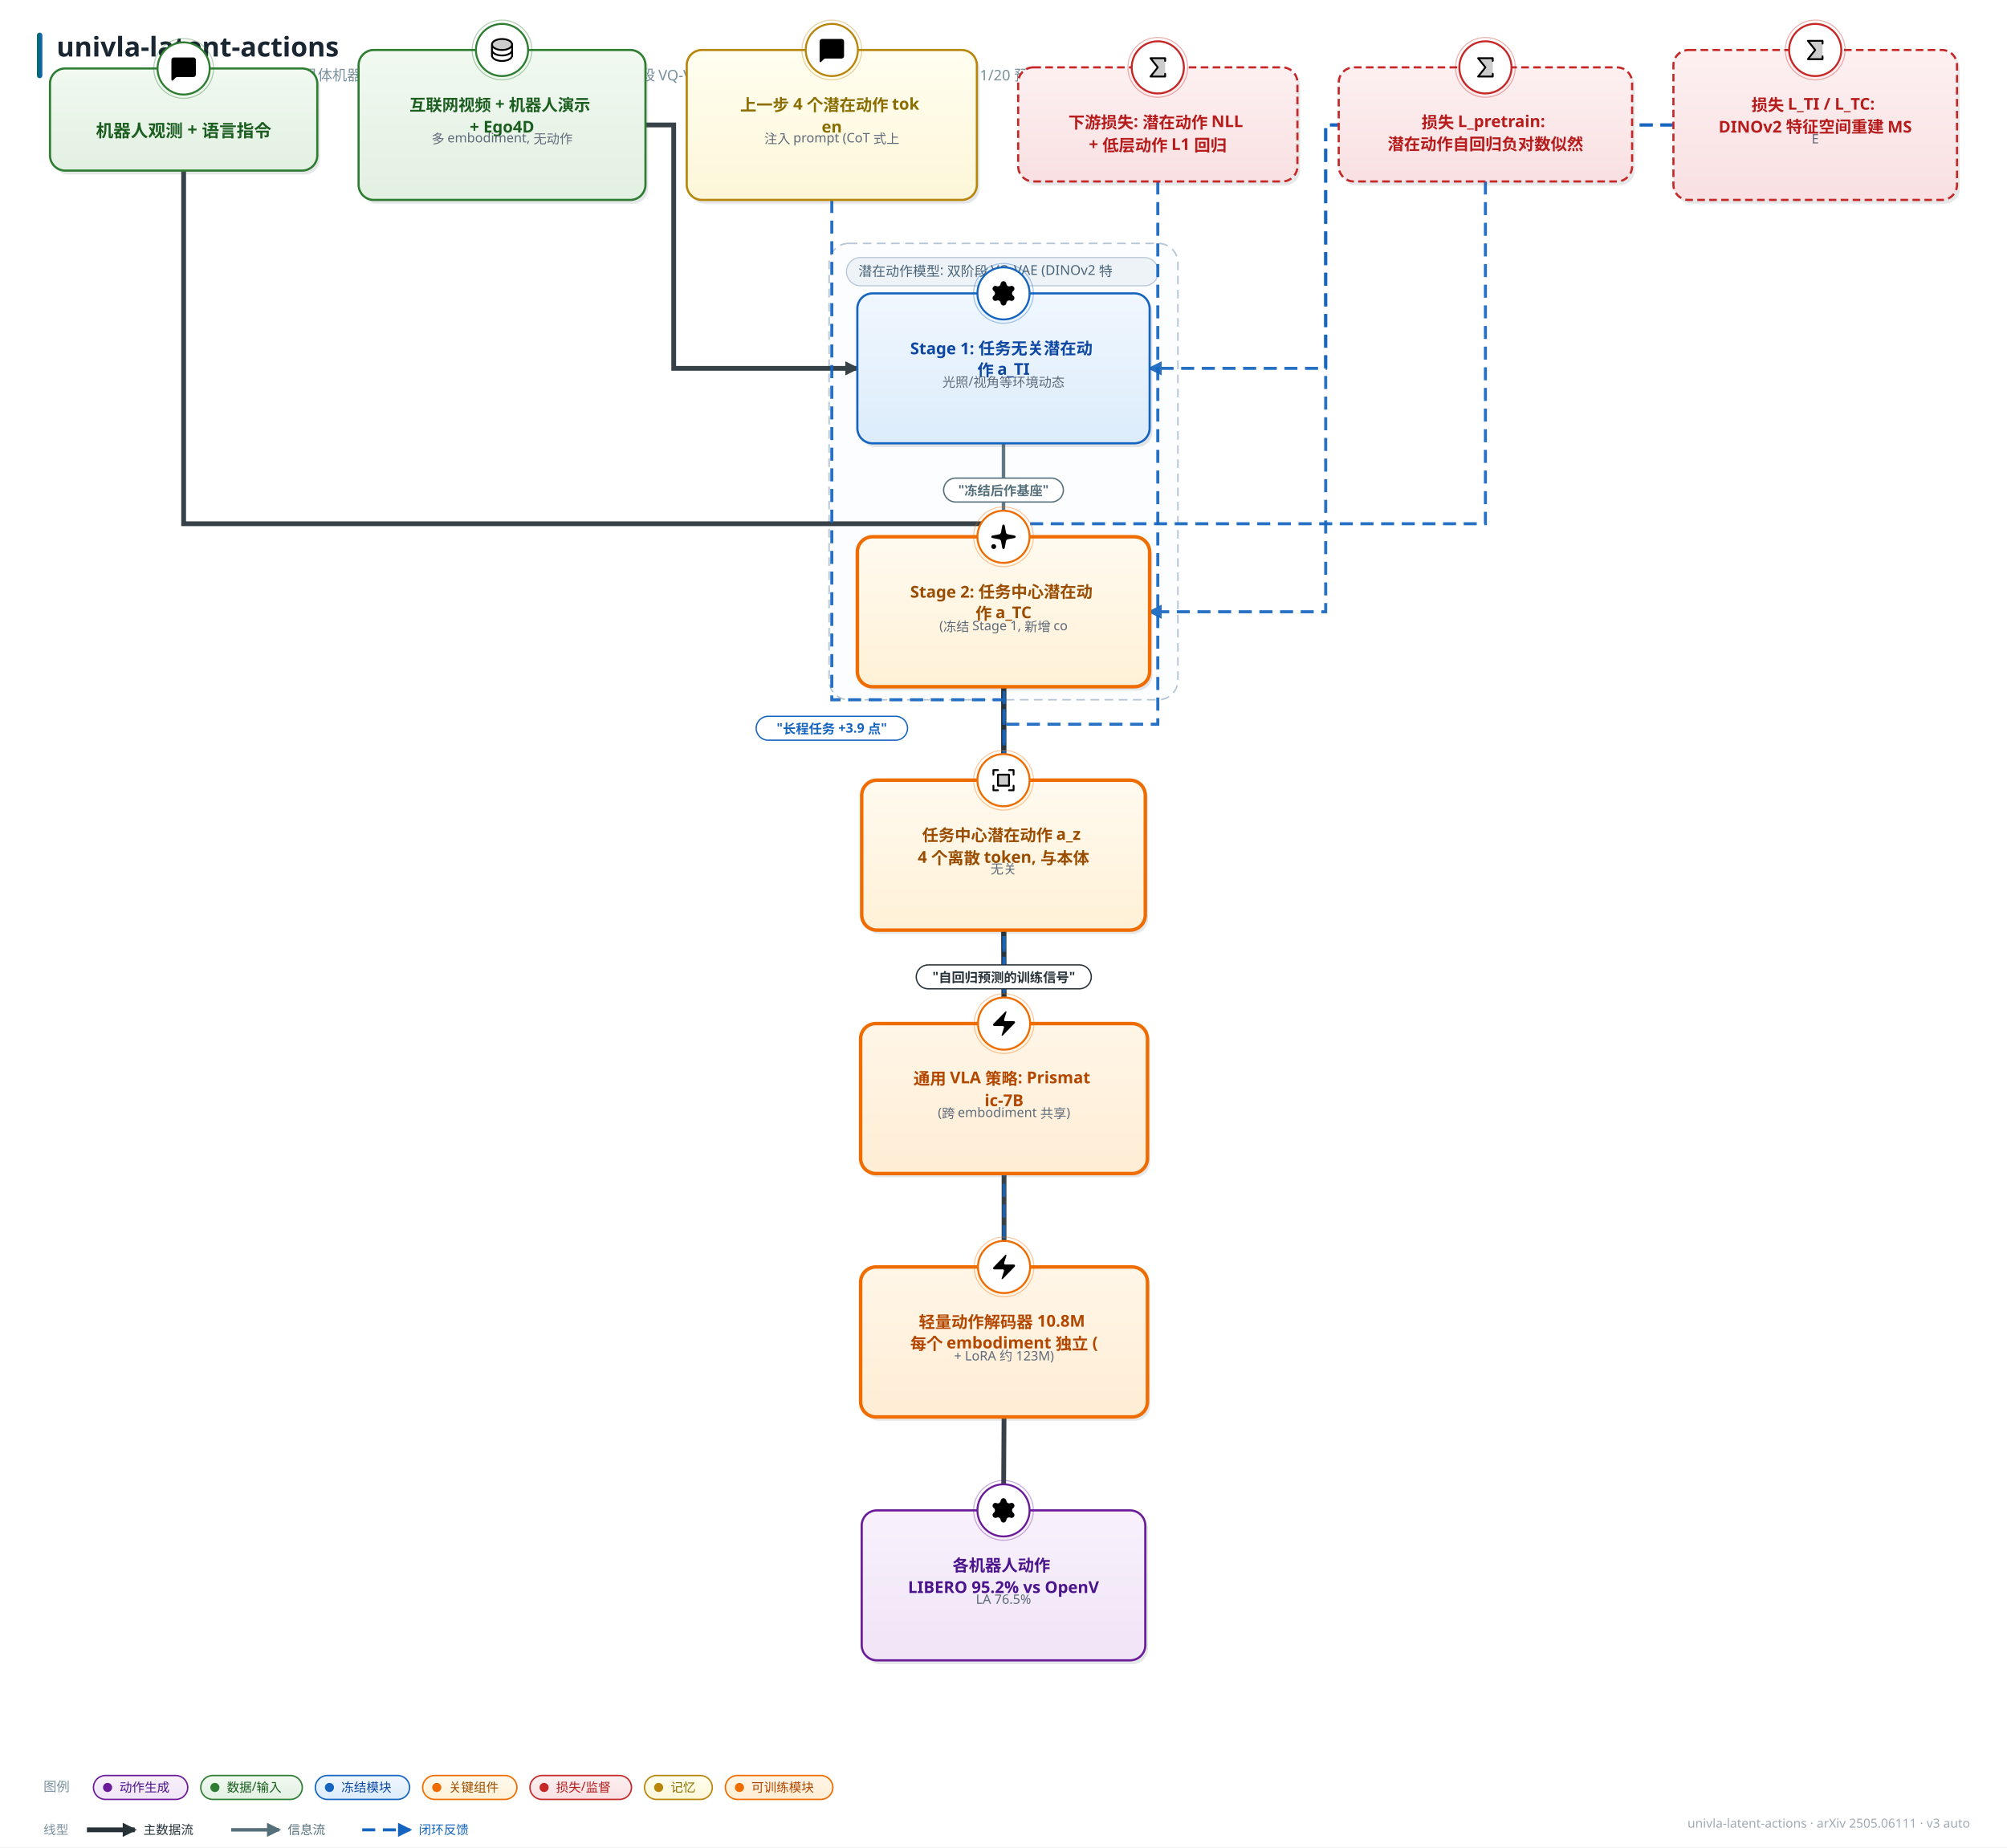
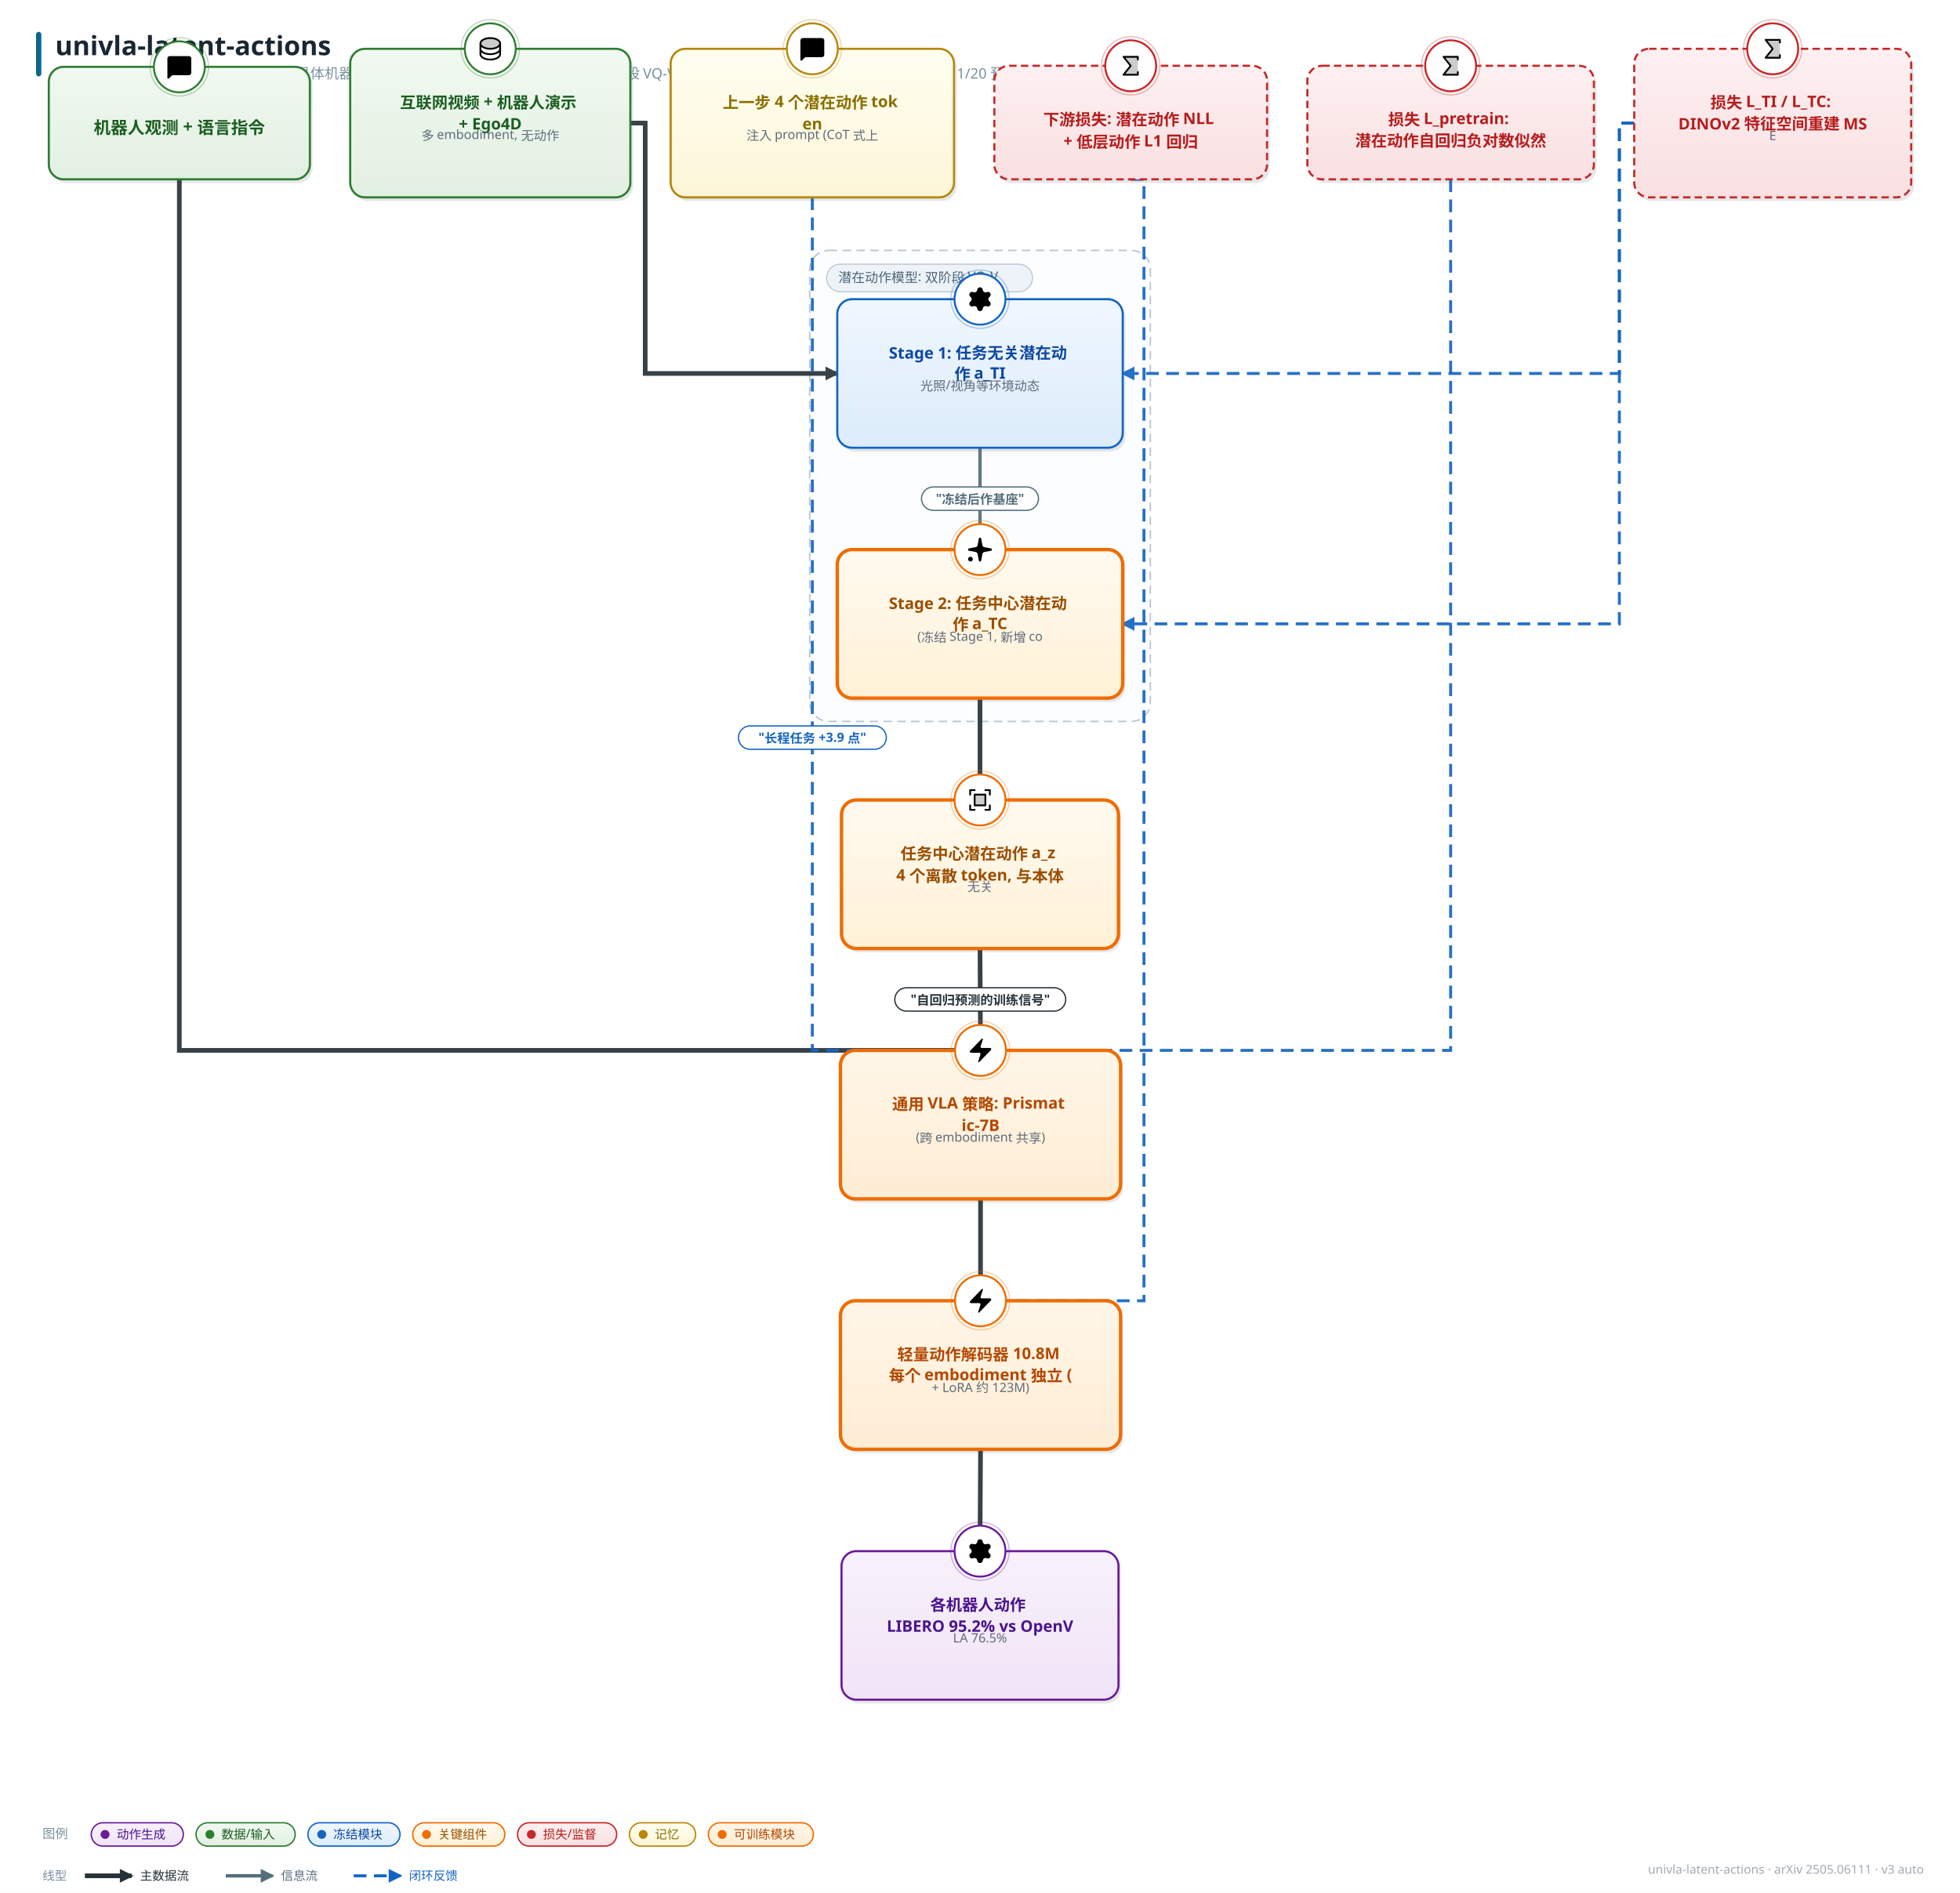
- <svg xmlns="http://www.w3.org/2000/svg" width="1847" height="1700" viewBox="0 0 1847 1700" font-family="'PingFang SC','Hiragino Sans GB','Microsoft YaHei','Segoe UI',sans-serif">
+ <svg xmlns="http://www.w3.org/2000/svg" width="1847" height="1784" viewBox="0 0 1847 1784" font-family="'PingFang SC','Hiragino Sans GB','Microsoft YaHei','Segoe UI',sans-serif">
  <style>text{font-family:'PingFang SC','Hiragino Sans GB','Microsoft YaHei','Segoe UI',sans-serif;} .lbl{font-weight:700;}</style>
  <defs>
    <linearGradient id="g-data" x1="0" y1="0" x2="0" y2="1">
      <stop offset="0" stop-color="#f1f9f1" />
      <stop offset="1" stop-color="#e2f0e2" />
    </linearGradient>
    <linearGradient id="g-frozen" x1="0" y1="0" x2="0" y2="1">
      <stop offset="0" stop-color="#f0f7fe" />
      <stop offset="1" stop-color="#dcecfb" />
    </linearGradient>
    <linearGradient id="g-train" x1="0" y1="0" x2="0" y2="1">
      <stop offset="0" stop-color="#fff6e8" />
      <stop offset="1" stop-color="#ffedd4" />
    </linearGradient>
    <linearGradient id="g-loss" x1="0" y1="0" x2="0" y2="1">
      <stop offset="0" stop-color="#fdf0f1" />
      <stop offset="1" stop-color="#f9e0e2" />
    </linearGradient>
    <linearGradient id="g-act" x1="0" y1="0" x2="0" y2="1">
      <stop offset="0" stop-color="#f8f1fb" />
      <stop offset="1" stop-color="#f0e4f7" />
    </linearGradient>
    <linearGradient id="g-loop" x1="0" y1="0" x2="0" y2="1">
      <stop offset="0" stop-color="#f2f5f7" />
      <stop offset="1" stop-color="#e6ebee" />
    </linearGradient>
    <linearGradient id="g-env" x1="0" y1="0" x2="0" y2="1">
      <stop offset="0" stop-color="#eef8f6" />
      <stop offset="1" stop-color="#dcf0ec" />
    </linearGradient>
    <linearGradient id="g-mem" x1="0" y1="0" x2="0" y2="1">
      <stop offset="0" stop-color="#fffef0" />
      <stop offset="1" stop-color="#fdf6d8" />
    </linearGradient>
    <linearGradient id="g-reward" x1="0" y1="0" x2="0" y2="1">
      <stop offset="0" stop-color="#fdf2f7" />
      <stop offset="1" stop-color="#f9e2ed" />
    </linearGradient>
    <linearGradient id="g-key" x1="0" y1="0" x2="0" y2="1">
      <stop offset="0" stop-color="#fffaf0" />
      <stop offset="1" stop-color="#fff1d6" />
    </linearGradient>
    <linearGradient id="g-title" x1="0" y1="0" x2="1" y2="0">
      <stop offset="0" stop-color="#00695c" />
      <stop offset="1" stop-color="#1565c0" />
    </linearGradient>
    <marker id="arr-main" viewBox="0 0 10 10" refX="8.5" refY="5" markerWidth="13" markerHeight="13" markerUnits="userSpaceOnUse" orient="auto-start-reverse">
      <path d="M0 0 L10 5 L0 10 z" fill="#546e7a" />
    </marker>
    <marker id="arr-thick" viewBox="0 0 10 10" refX="8.5" refY="5" markerWidth="13" markerHeight="13" markerUnits="userSpaceOnUse" orient="auto-start-reverse">
      <path d="M0 0 L10 5 L0 10 z" fill="#263238" />
    </marker>
    <marker id="arr-thin" viewBox="0 0 10 10" refX="8.5" refY="5" markerWidth="13" markerHeight="13" markerUnits="userSpaceOnUse" orient="auto-start-reverse">
      <path d="M0 0 L10 5 L0 10 z" fill="#9fb0bb" />
    </marker>
    <marker id="arr-fb" viewBox="0 0 10 10" refX="8.5" refY="5" markerWidth="13" markerHeight="13" markerUnits="userSpaceOnUse" orient="auto-start-reverse">
      <path d="M0 0 L10 5 L0 10 z" fill="#1565c0" />
    </marker>
    <marker id="arr-loss" viewBox="0 0 10 10" refX="8.5" refY="5" markerWidth="13" markerHeight="13" markerUnits="userSpaceOnUse" orient="auto-start-reverse">
      <path d="M0 0 L10 5 L0 10 z" fill="#c62828" />
    </marker>
  </defs>
-   <rect width="1847" height="1700" fill="#ffffff" />
+   <rect width="1847" height="1784" fill="#ffffff" />
  <rect x="34" y="30" width="5" height="42" rx="2.5" fill="url(#g-title)" />
  <text x="52" y="52" font-size="25" font-weight="800" fill="#1a2733">univla-latent-actions</text>
  <text x="52" y="74" font-size="13.5" fill="#78909c">UniVLA 在 DINOv2 特征空间中学习与具体机器人无关的任务中心潜在动作表示，通过双阶段 VQ-VAE 分离任务相关/无关动态，仅用 OpenVLA 1/20 预训练算</text>
-   <text x="1813" y="1682" font-size="11.5" fill="#a0aab4" text-anchor="end">univla-latent-actions · arXiv 2505.06111 · v3 auto</text>
-   <rect x="763" y="224" width="321" height="420" rx="18" fill="#fbfdff" stroke="#b7c6d6" stroke-width="1.4" stroke-dasharray="8 5" />
-   <rect x="779" y="237" width="287.0" height="26" rx="13" fill="#eef3f8" stroke="#b7c6d6" />
-   <text x="790" y="254" font-size="12.5" fill="#4a6579">潜在动作模型: 双阶段 VQ-VAE (DINOv2 特</text>
-   <path d="M 594.0 115.0 L 620.0 115.0 L 620.0 339.0 L 789.0 339.0" fill="none" stroke="#263238" stroke-width="4.4" marker-end="url(#arr-thick)" opacity="0.92" />
-   <path d="M 923.5 408.0 L 923.5 494.0" fill="none" stroke="#546e7a" stroke-width="3.2" marker-end="url(#arr-main)" opacity="0.92" />
-   <path d="M 1540.0 115.0 L 1220.0 115.0 L 1220.0 339.0 L 1058.0 339.0" fill="none" stroke="#1565c0" stroke-width="2.8" stroke-dasharray="12 7" marker-end="url(#arr-fb)" opacity="0.92" />
-   <path d="M 1540.0 115.0 L 1220.0 115.0 L 1220.0 563.0 L 1058.0 563.0" fill="none" stroke="#1565c0" stroke-width="2.8" stroke-dasharray="12 7" marker-end="url(#arr-fb)" opacity="0.92" />
-   <path d="M 923.5 632.0 L 923.5 718.0" fill="none" stroke="#263238" stroke-width="4.4" marker-end="url(#arr-thick)" opacity="0.92" />
-   <path d="M 169.0 157.0 L 169.0 482.0 L 924.0 482.0 L 924.0 942.0" fill="none" stroke="#263238" stroke-width="4.4" marker-end="url(#arr-thick)" opacity="0.92" />
-   <path d="M 923.5 856.0 L 924.0 942.0" fill="none" stroke="#263238" stroke-width="4.4" marker-end="url(#arr-thick)" opacity="0.92" />
-   <path d="M 1367.0 167.0 L 1367.0 482.0 L 924.0 482.0 L 924.0 942.0" fill="none" stroke="#1565c0" stroke-width="2.8" stroke-dasharray="12 7" marker-end="url(#arr-fb)" opacity="0.92" />
-   <path d="M 765.5 184.0 L 765.5 644.0 L 924.0 644.0 L 924.0 942.0" fill="none" stroke="#1565c0" stroke-width="2.8" stroke-dasharray="12 7" marker-end="url(#arr-fb)" opacity="0.92" />
-   <path d="M 924.0 1080.0 L 924.0 1166.0" fill="none" stroke="#263238" stroke-width="4.4" marker-end="url(#arr-thick)" opacity="0.92" />
-   <path d="M 1065.5 167.0 L 1065.5 666.5 L 924.0 666.5 L 924.0 1166.0" fill="none" stroke="#1565c0" stroke-width="2.8" stroke-dasharray="12 7" marker-end="url(#arr-fb)" opacity="0.92" />
-   <path d="M 924.0 1304.0 L 923.5 1390.0" fill="none" stroke="#263238" stroke-width="4.4" marker-end="url(#arr-thick)" opacity="0.92" />
-   <rect x="332.5" y="49.5" width="264" height="138" rx="14" fill="#37474f" opacity="0.13" />
-   <rect x="330" y="46" width="264" height="138" rx="14" fill="url(#g-data)" stroke="#2e7d32" stroke-width="2.0" />
+   <text x="1813" y="1766" font-size="11.5" fill="#a0aab4" text-anchor="end">univla-latent-actions · arXiv 2505.06111 · v3 auto</text>
+   <rect x="763" y="236" width="321" height="444" rx="18" fill="#fbfdff" stroke="#b7c6d6" stroke-width="1.4" stroke-dasharray="8 5" />
+   <rect x="779" y="249" width="194.0" height="26" rx="13" fill="#eef3f8" stroke="#b7c6d6" />
+   <text x="790" y="266" font-size="12.5" fill="#4a6579">潜在动作模型: 双阶段 VQ-V</text>
+   <path d="M 594.0 116.0 L 608.0 116.0 L 608.0 352.0 L 789.0 352.0" fill="none" stroke="#263238" stroke-width="4.4" marker-end="url(#arr-thick)" opacity="0.92" />
+   <path d="M 923.5 422.0 L 923.5 518.0" fill="none" stroke="#546e7a" stroke-width="3.2" marker-end="url(#arr-main)" opacity="0.92" />
+   <path d="M 1540.0 116.0 L 1526.0 116.0 L 1526.0 352.0 L 1058.0 352.0" fill="none" stroke="#1565c0" stroke-width="2.8" stroke-dasharray="12 7" marker-end="url(#arr-fb)" opacity="0.92" />
+   <path d="M 1540.0 116.0 L 1526.0 116.0 L 1526.0 588.0 L 1058.0 588.0" fill="none" stroke="#1565c0" stroke-width="2.8" stroke-dasharray="12 7" marker-end="url(#arr-fb)" opacity="0.92" />
+   <path d="M 923.5 658.0 L 923.5 754.0" fill="none" stroke="#263238" stroke-width="4.4" marker-end="url(#arr-thick)" opacity="0.92" />
+   <path d="M 169.0 169.0 L 169.0 990.0 L 924.0 990.0" fill="none" stroke="#263238" stroke-width="4.4" marker-end="url(#arr-thick)" opacity="0.92" />
+   <path d="M 923.5 894.0 L 924.0 990.0" fill="none" stroke="#263238" stroke-width="4.4" marker-end="url(#arr-thick)" opacity="0.92" />
+   <path d="M 1367.0 169.0 L 1367.0 990.0 L 924.0 990.0" fill="none" stroke="#1565c0" stroke-width="2.8" stroke-dasharray="12 7" marker-end="url(#arr-fb)" opacity="0.92" />
+   <path d="M 765.5 186.0 L 765.5 990.0 L 924.0 990.0" fill="none" stroke="#1565c0" stroke-width="2.8" stroke-dasharray="12 7" marker-end="url(#arr-fb)" opacity="0.92" />
+   <path d="M 924.0 1130.0 L 924.0 1226.0" fill="none" stroke="#263238" stroke-width="4.4" marker-end="url(#arr-thick)" opacity="0.92" />
+   <path d="M 1065.5 169.0 L 1078.0 169.0 L 1078.0 1226.0 L 924.0 1226.0" fill="none" stroke="#1565c0" stroke-width="2.8" stroke-dasharray="12 7" marker-end="url(#arr-fb)" opacity="0.92" />
+   <path d="M 924.0 1366.0 L 923.5 1462.0" fill="none" stroke="#263238" stroke-width="4.4" marker-end="url(#arr-thick)" opacity="0.92" />
+   <rect x="332.5" y="49.5" width="264" height="140" rx="14" fill="#37474f" opacity="0.13" />
+   <rect x="330" y="46" width="264" height="140" rx="14" fill="url(#g-data)" stroke="#2e7d32" stroke-width="2.0" />
  <circle cx="462.0" cy="46" r="24" fill="#ffffff" stroke="#2e7d32" stroke-width="1.8" />
  <circle cx="462.0" cy="46" r="27.5" fill="none" stroke="#2e7d32" stroke-width="1" opacity="0.35" />
  <g transform="translate(448.5,32.5) scale(0.1055)">
    <path d="M216,80c0,26.51-39.4,48-88,48S40,106.51,40,80s39.4-48,88-48S216,53.49,216,80Z" opacity="0.2" />
    <path d="M128,24C74.17,24,32,48.6,32,80v96c0,31.4,42.17,56,96,56s96-24.6,96-56V80C224,48.6,181.83,24,128,24Zm80,104c0,9.62-7.88,19.43-21.61,26.92C170.93,163.35,150.19,168,128,168s-42.93-4.65-58.39-13.08C55.88,147.43,48,137.62,48,128V111.36c17.06,15,46.23,24.64,80,24.64s62.94-9.68,80-24.64ZM69.61,53.08C85.07,44.65,105.81,40,128,40s42.93,4.65,58.39,13.08C200.12,60.57,208,70.38,208,80s-7.88,19.43-21.61,26.92C170.93,115.35,150.19,120,128,120s-42.93-4.65-58.39-13.08C55.88,99.43,48,89.62,48,80S55.88,60.57,69.61,53.08ZM186.39,202.92C170.93,211.35,150.19,216,128,216s-42.93-4.65-58.39-13.08C55.88,195.43,48,185.62,48,176V159.36c17.06,15,46.23,24.64,80,24.64s62.94-9.68,80-24.64V176C208,185.62,200.12,195.43,186.39,202.92Z" />
  </g>
  <text x="462.0" y="102" font-size="15" class="lbl" fill="#1b5e20" text-anchor="middle">
    <tspan x="462.0" dy="0">互联网视频 + 机器人演示</tspan>
    <tspan x="462.0" dy="20"> + Ego4D</tspan>
  </text>
  <text x="462.0" y="132" font-size="12" fill="#5f6b7a" text-anchor="middle">多 embodiment, 无动作</text>
-   <rect x="791.5" y="273.5" width="269" height="138" rx="14" fill="#37474f" opacity="0.13" />
-   <rect x="789" y="270" width="269" height="138" rx="14" fill="url(#g-frozen)" stroke="#1565c0" stroke-width="2.0" />
-   <circle cx="923.5" cy="270" r="24" fill="#ffffff" stroke="#1565c0" stroke-width="1.8" />
-   <circle cx="923.5" cy="270" r="27.5" fill="none" stroke="#1565c0" stroke-width="1" opacity="0.35" />
-   <g transform="translate(910.0,256.5) scale(1.125)">
+   <rect x="791.5" y="285.5" width="269" height="140" rx="14" fill="#37474f" opacity="0.13" />
+   <rect x="789" y="282" width="269" height="140" rx="14" fill="url(#g-frozen)" stroke="#1565c0" stroke-width="2.0" />
+   <circle cx="923.5" cy="282" r="24" fill="#ffffff" stroke="#1565c0" stroke-width="1.8" />
+   <circle cx="923.5" cy="282" r="27.5" fill="none" stroke="#1565c0" stroke-width="1" opacity="0.35" />
+   <g transform="translate(910.0,268.5) scale(1.125)">
    <path d="M9.671 4.136a2.34 2.34 0 0 1 4.659 0 2.34 2.34 0 0 0 3.319 1.915 2.34 2.34 0 0 1 2.33 4.033 2.34 2.34 0 0 0 0 3.831 2.34 2.34 0 0 1-2.33 4.033 2.34 2.34 0 0 0-3.319 1.915 2.34 2.34 0 0 1-4.659 0 2.34 2.34 0 0 0-3.32-1.915 2.34 2.34 0 0 1-2.33-4.033 2.34 2.34 0 0 0 0-3.831A2.34 2.34 0 0 1 6.35 6.051a2.34 2.34 0 0 0 3.319-1.915" />
    <circle cx="12" cy="12" r="3" />
  </g>
-   <text x="923.5" y="326" font-size="15" class="lbl" fill="#0d47a1" text-anchor="middle">
+   <text x="923.5" y="338" font-size="15" class="lbl" fill="#0d47a1" text-anchor="middle">
    <tspan x="923.5" dy="0">Stage 1: 任务无关潜在动</tspan>
    <tspan x="923.5" dy="20">作 a_TI</tspan>
  </text>
-   <text x="923.5" y="356" font-size="12" fill="#5f6b7a" text-anchor="middle">光照/视角等环境动态</text>
-   <rect x="791.5" y="497.5" width="269" height="138" rx="14" fill="#37474f" opacity="0.13" />
-   <rect x="789" y="494" width="269" height="138" rx="14" fill="url(#g-key)" stroke="#ef6c00" stroke-width="3.2" />
-   <circle cx="923.5" cy="494" r="24" fill="#ffffff" stroke="#ef6c00" stroke-width="1.8" />
-   <circle cx="923.5" cy="494" r="27.5" fill="none" stroke="#ef6c00" stroke-width="1" opacity="0.35" />
-   <g transform="translate(910.0,480.5) scale(1.125)">
+   <text x="923.5" y="368" font-size="12" fill="#5f6b7a" text-anchor="middle">光照/视角等环境动态</text>
+   <rect x="791.5" y="521.5" width="269" height="140" rx="14" fill="#37474f" opacity="0.13" />
+   <rect x="789" y="518" width="269" height="140" rx="14" fill="url(#g-key)" stroke="#ef6c00" stroke-width="3.2" />
+   <circle cx="923.5" cy="518" r="24" fill="#ffffff" stroke="#ef6c00" stroke-width="1.8" />
+   <circle cx="923.5" cy="518" r="27.5" fill="none" stroke="#ef6c00" stroke-width="1" opacity="0.35" />
+   <g transform="translate(910.0,504.5) scale(1.125)">
    <path d="M11.017 2.814a1 1 0 0 1 1.966 0l1.051 5.558a2 2 0 0 0 1.594 1.594l5.558 1.051a1 1 0 0 1 0 1.966l-5.558 1.051a2 2 0 0 0-1.594 1.594l-1.051 5.558a1 1 0 0 1-1.966 0l-1.051-5.558a2 2 0 0 0-1.594-1.594l-5.558-1.051a1 1 0 0 1 0-1.966l5.558-1.051a2 2 0 0 0 1.594-1.594z" />
    <path d="M20 2v4" />
    <path d="M22 4h-4" />
    <circle cx="4" cy="20" r="2" />
  </g>
-   <text x="923.5" y="550" font-size="15" class="lbl" fill="#9a4d00" text-anchor="middle">
+   <text x="923.5" y="574" font-size="15" class="lbl" fill="#9a4d00" text-anchor="middle">
    <tspan x="923.5" dy="0">Stage 2: 任务中心潜在动</tspan>
    <tspan x="923.5" dy="20">作 a_TC</tspan>
  </text>
-   <text x="923.5" y="580" font-size="12" fill="#5f6b7a" text-anchor="middle">(冻结 Stage 1, 新增 co</text>
-   <rect x="1542.5" y="49.5" width="261" height="138" rx="14" fill="#37474f" opacity="0.13" />
-   <rect x="1540" y="46" width="261" height="138" rx="14" fill="url(#g-loss)" stroke="#c62828" stroke-width="2.0" stroke-dasharray="7 4" />
+   <text x="923.5" y="604" font-size="12" fill="#5f6b7a" text-anchor="middle">(冻结 Stage 1, 新增 co</text>
+   <rect x="1542.5" y="49.5" width="261" height="140" rx="14" fill="#37474f" opacity="0.13" />
+   <rect x="1540" y="46" width="261" height="140" rx="14" fill="url(#g-loss)" stroke="#c62828" stroke-width="2.0" stroke-dasharray="7 4" />
  <circle cx="1670.5" cy="46" r="24" fill="#ffffff" stroke="#c62828" stroke-width="1.8" />
  <circle cx="1670.5" cy="46" r="27.5" fill="none" stroke="#c62828" stroke-width="1" opacity="0.35" />
  <g transform="translate(1657.0,32.5) scale(0.1055)">
    <path d="M192,48V208H64l64-80L64,48Z" opacity="0.2" />
    <path d="M184,72V56H80.65l53.6,67a8,8,0,0,1,0,10l-53.6,67H184V184a8,8,0,0,1,16,0v24a8,8,0,0,1-8,8H64a8,8,0,0,1-6.25-13l60-75-60-75A8,8,0,0,1,64,40H192a8,8,0,0,1,8,8V72a8,8,0,0,1-16,0Z" />
  </g>
  <text x="1670.5" y="102" font-size="15" class="lbl" fill="#b71c1c" text-anchor="middle">
    <tspan x="1670.5" dy="0">损失 L_TI / L_TC:</tspan>
    <tspan x="1670.5" dy="20">DINOv2 特征空间重建 MS</tspan>
  </text>
  <text x="1670.5" y="132" font-size="12" fill="#5f6b7a" text-anchor="middle">E</text>
-   <rect x="795.5" y="721.5" width="261" height="138" rx="14" fill="#37474f" opacity="0.13" />
-   <rect x="793" y="718" width="261" height="138" rx="14" fill="url(#g-key)" stroke="#ef6c00" stroke-width="3.2" />
-   <circle cx="923.5" cy="718" r="24" fill="#ffffff" stroke="#ef6c00" stroke-width="1.8" />
-   <circle cx="923.5" cy="718" r="27.5" fill="none" stroke="#ef6c00" stroke-width="1" opacity="0.35" />
-   <g transform="translate(910.0,704.5) scale(0.1055)">
+   <rect x="795.5" y="757.5" width="261" height="140" rx="14" fill="#37474f" opacity="0.13" />
+   <rect x="793" y="754" width="261" height="140" rx="14" fill="url(#g-key)" stroke="#ef6c00" stroke-width="3.2" />
+   <circle cx="923.5" cy="754" r="24" fill="#ffffff" stroke="#ef6c00" stroke-width="1.8" />
+   <circle cx="923.5" cy="754" r="27.5" fill="none" stroke="#ef6c00" stroke-width="1" opacity="0.35" />
+   <g transform="translate(910.0,740.5) scale(0.1055)">
    <path d="M176,80v96H80V80Z" opacity="0.2" />
    <path d="M224,40V80a8,8,0,0,1-16,0V48H176a8,8,0,0,1,0-16h40A8,8,0,0,1,224,40ZM80,208H48V176a8,8,0,0,0-16,0v40a8,8,0,0,0,8,8H80a8,8,0,0,0,0-16Zm136-40a8,8,0,0,0-8,8v32H176a8,8,0,0,0,0,16h40a8,8,0,0,0,8-8V176A8,8,0,0,0,216,168ZM40,88a8,8,0,0,0,8-8V48H80a8,8,0,0,0,0-16H40a8,8,0,0,0-8,8V80A8,8,0,0,0,40,88ZM80,72h96a8,8,0,0,1,8,8v96a8,8,0,0,1-8,8H80a8,8,0,0,1-8-8V80A8,8,0,0,1,80,72Zm8,96h80V88H88Z" />
  </g>
-   <text x="923.5" y="774" font-size="15" class="lbl" fill="#9a4d00" text-anchor="middle">
+   <text x="923.5" y="810" font-size="15" class="lbl" fill="#9a4d00" text-anchor="middle">
    <tspan x="923.5" dy="0">任务中心潜在动作 a_z</tspan>
    <tspan x="923.5" dy="20">4 个离散 token, 与本体</tspan>
  </text>
-   <text x="923.5" y="804" font-size="12" fill="#5f6b7a" text-anchor="middle">无关</text>
-   <rect x="48.5" y="66.5" width="246" height="94" rx="14" fill="#37474f" opacity="0.13" />
-   <rect x="46" y="63" width="246" height="94" rx="14" fill="url(#g-data)" stroke="#2e7d32" stroke-width="2.0" />
+   <text x="923.5" y="840" font-size="12" fill="#5f6b7a" text-anchor="middle">无关</text>
+   <rect x="48.5" y="66.5" width="246" height="106" rx="14" fill="#37474f" opacity="0.13" />
+   <rect x="46" y="63" width="246" height="106" rx="14" fill="url(#g-data)" stroke="#2e7d32" stroke-width="2.0" />
  <circle cx="169.0" cy="63" r="24" fill="#ffffff" stroke="#2e7d32" stroke-width="1.8" />
  <circle cx="169.0" cy="63" r="27.5" fill="none" stroke="#2e7d32" stroke-width="1" opacity="0.35" />
  <g transform="translate(155.5,49.5) scale(1.125)">
    <path d="M22 17a2 2 0 0 1-2 2H6.828a2 2 0 0 0-1.414.586l-2.202 2.202A.71.71 0 0 1 2 21.286V5a2 2 0 0 1 2-2h16a2 2 0 0 1 2 2z" />
  </g>
  <text x="169.0" y="126" font-size="16" class="lbl" fill="#1b5e20" text-anchor="middle">机器人观测 + 语言指令</text>
-   <rect x="794.5" y="945.5" width="264" height="138" rx="14" fill="#37474f" opacity="0.13" />
-   <rect x="792" y="942" width="264" height="138" rx="14" fill="url(#g-train)" stroke="#ef6c00" stroke-width="3.2" />
-   <circle cx="924.0" cy="942" r="24" fill="#ffffff" stroke="#ef6c00" stroke-width="1.8" />
-   <circle cx="924.0" cy="942" r="27.5" fill="none" stroke="#ef6c00" stroke-width="1" opacity="0.35" />
-   <g transform="translate(910.5,928.5) scale(1.125)">
+   <rect x="794.5" y="993.5" width="264" height="140" rx="14" fill="#37474f" opacity="0.13" />
+   <rect x="792" y="990" width="264" height="140" rx="14" fill="url(#g-train)" stroke="#ef6c00" stroke-width="3.2" />
+   <circle cx="924.0" cy="990" r="24" fill="#ffffff" stroke="#ef6c00" stroke-width="1.8" />
+   <circle cx="924.0" cy="990" r="27.5" fill="none" stroke="#ef6c00" stroke-width="1" opacity="0.35" />
+   <g transform="translate(910.5,976.5) scale(1.125)">
    <path d="M4 14a1 1 0 0 1-.78-1.63l9.9-10.2a.5.5 0 0 1 .86.46l-1.92 6.02A1 1 0 0 0 13 10h7a1 1 0 0 1 .78 1.63l-9.9 10.2a.5.5 0 0 1-.86-.46l1.92-6.02A1 1 0 0 0 11 14z" />
  </g>
-   <text x="924.0" y="998" font-size="15" class="lbl" fill="#b34700" text-anchor="middle">
+   <text x="924.0" y="1046" font-size="15" class="lbl" fill="#b34700" text-anchor="middle">
    <tspan x="924.0" dy="0">通用 VLA 策略: Prismat</tspan>
    <tspan x="924.0" dy="20">ic-7B</tspan>
  </text>
-   <text x="924.0" y="1028" font-size="12" fill="#5f6b7a" text-anchor="middle">(跨 embodiment 共享)</text>
-   <rect x="1234.5" y="65.5" width="270" height="105" rx="14" fill="#37474f" opacity="0.13" />
-   <rect x="1232" y="62" width="270" height="105" rx="14" fill="url(#g-loss)" stroke="#c62828" stroke-width="2.0" stroke-dasharray="7 4" />
+   <text x="924.0" y="1076" font-size="12" fill="#5f6b7a" text-anchor="middle">(跨 embodiment 共享)</text>
+   <rect x="1234.5" y="65.5" width="270" height="107" rx="14" fill="#37474f" opacity="0.13" />
+   <rect x="1232" y="62" width="270" height="107" rx="14" fill="url(#g-loss)" stroke="#c62828" stroke-width="2.0" stroke-dasharray="7 4" />
  <circle cx="1367.0" cy="62" r="24" fill="#ffffff" stroke="#c62828" stroke-width="1.8" />
  <circle cx="1367.0" cy="62" r="27.5" fill="none" stroke="#c62828" stroke-width="1" opacity="0.35" />
  <g transform="translate(1353.5,48.5) scale(0.1055)">
    <path d="M192,48V208H64l64-80L64,48Z" opacity="0.2" />
    <path d="M184,72V56H80.65l53.6,67a8,8,0,0,1,0,10l-53.6,67H184V184a8,8,0,0,1,16,0v24a8,8,0,0,1-8,8H64a8,8,0,0,1-6.25-13l60-75-60-75A8,8,0,0,1,64,40H192a8,8,0,0,1,8,8V72a8,8,0,0,1-16,0Z" />
  </g>
  <text x="1367.0" y="118" font-size="15" class="lbl" fill="#b71c1c" text-anchor="middle">
    <tspan x="1367.0" dy="0">损失 L_pretrain:</tspan>
    <tspan x="1367.0" dy="20">潜在动作自回归负对数似然</tspan>
  </text>
-   <rect x="634.5" y="49.5" width="267" height="138" rx="14" fill="#37474f" opacity="0.13" />
-   <rect x="632" y="46" width="267" height="138" rx="14" fill="url(#g-mem)" stroke="#b8860b" stroke-width="2.0" />
+   <rect x="634.5" y="49.5" width="267" height="140" rx="14" fill="#37474f" opacity="0.13" />
+   <rect x="632" y="46" width="267" height="140" rx="14" fill="url(#g-mem)" stroke="#b8860b" stroke-width="2.0" />
  <circle cx="765.5" cy="46" r="24" fill="#ffffff" stroke="#b8860b" stroke-width="1.8" />
  <circle cx="765.5" cy="46" r="27.5" fill="none" stroke="#b8860b" stroke-width="1" opacity="0.35" />
  <g transform="translate(752.0,32.5) scale(1.125)">
    <path d="M22 17a2 2 0 0 1-2 2H6.828a2 2 0 0 0-1.414.586l-2.202 2.202A.71.71 0 0 1 2 21.286V5a2 2 0 0 1 2-2h16a2 2 0 0 1 2 2z" />
  </g>
  <text x="765.5" y="102" font-size="15" class="lbl" fill="#8a6d00" text-anchor="middle">
    <tspan x="765.5" dy="0">上一步 4 个潜在动作 tok</tspan>
    <tspan x="765.5" dy="20">en</tspan>
  </text>
  <text x="765.5" y="132" font-size="12" fill="#5f6b7a" text-anchor="middle">注入 prompt (CoT 式上</text>
-   <rect x="794.5" y="1169.5" width="264" height="138" rx="14" fill="#37474f" opacity="0.13" />
-   <rect x="792" y="1166" width="264" height="138" rx="14" fill="url(#g-train)" stroke="#ef6c00" stroke-width="3.2" />
-   <circle cx="924.0" cy="1166" r="24" fill="#ffffff" stroke="#ef6c00" stroke-width="1.8" />
-   <circle cx="924.0" cy="1166" r="27.5" fill="none" stroke="#ef6c00" stroke-width="1" opacity="0.35" />
-   <g transform="translate(910.5,1152.5) scale(1.125)">
+   <rect x="794.5" y="1229.5" width="264" height="140" rx="14" fill="#37474f" opacity="0.13" />
+   <rect x="792" y="1226" width="264" height="140" rx="14" fill="url(#g-train)" stroke="#ef6c00" stroke-width="3.2" />
+   <circle cx="924.0" cy="1226" r="24" fill="#ffffff" stroke="#ef6c00" stroke-width="1.8" />
+   <circle cx="924.0" cy="1226" r="27.5" fill="none" stroke="#ef6c00" stroke-width="1" opacity="0.35" />
+   <g transform="translate(910.5,1212.5) scale(1.125)">
    <path d="M4 14a1 1 0 0 1-.78-1.63l9.9-10.2a.5.5 0 0 1 .86.46l-1.92 6.02A1 1 0 0 0 13 10h7a1 1 0 0 1 .78 1.63l-9.9 10.2a.5.5 0 0 1-.86-.46l1.92-6.02A1 1 0 0 0 11 14z" />
  </g>
-   <text x="924.0" y="1222" font-size="15" class="lbl" fill="#b34700" text-anchor="middle">
+   <text x="924.0" y="1282" font-size="15" class="lbl" fill="#b34700" text-anchor="middle">
    <tspan x="924.0" dy="0">轻量动作解码器 10.8M</tspan>
    <tspan x="924.0" dy="20">每个 embodiment 独立 (</tspan>
  </text>
-   <text x="924.0" y="1252" font-size="12" fill="#5f6b7a" text-anchor="middle">+ LoRA 约 123M)</text>
-   <rect x="939.5" y="65.5" width="257" height="105" rx="14" fill="#37474f" opacity="0.13" />
-   <rect x="937" y="62" width="257" height="105" rx="14" fill="url(#g-loss)" stroke="#c62828" stroke-width="2.0" stroke-dasharray="7 4" />
+   <text x="924.0" y="1312" font-size="12" fill="#5f6b7a" text-anchor="middle">+ LoRA 约 123M)</text>
+   <rect x="939.5" y="65.5" width="257" height="107" rx="14" fill="#37474f" opacity="0.13" />
+   <rect x="937" y="62" width="257" height="107" rx="14" fill="url(#g-loss)" stroke="#c62828" stroke-width="2.0" stroke-dasharray="7 4" />
  <circle cx="1065.5" cy="62" r="24" fill="#ffffff" stroke="#c62828" stroke-width="1.8" />
  <circle cx="1065.5" cy="62" r="27.5" fill="none" stroke="#c62828" stroke-width="1" opacity="0.35" />
  <g transform="translate(1052.0,48.5) scale(0.1055)">
    <path d="M192,48V208H64l64-80L64,48Z" opacity="0.2" />
    <path d="M184,72V56H80.65l53.6,67a8,8,0,0,1,0,10l-53.6,67H184V184a8,8,0,0,1,16,0v24a8,8,0,0,1-8,8H64a8,8,0,0,1-6.25-13l60-75-60-75A8,8,0,0,1,64,40H192a8,8,0,0,1,8,8V72a8,8,0,0,1-16,0Z" />
  </g>
  <text x="1065.5" y="118" font-size="15" class="lbl" fill="#b71c1c" text-anchor="middle">
    <tspan x="1065.5" dy="0">下游损失: 潜在动作 NLL</tspan>
    <tspan x="1065.5" dy="20">+ 低层动作 L1 回归</tspan>
  </text>
-   <rect x="795.5" y="1393.5" width="261" height="138" rx="14" fill="#37474f" opacity="0.13" />
-   <rect x="793" y="1390" width="261" height="138" rx="14" fill="url(#g-act)" stroke="#6a1b9a" stroke-width="2.0" />
-   <circle cx="923.5" cy="1390" r="24" fill="#ffffff" stroke="#6a1b9a" stroke-width="1.8" />
-   <circle cx="923.5" cy="1390" r="27.5" fill="none" stroke="#6a1b9a" stroke-width="1" opacity="0.35" />
-   <g transform="translate(910.0,1376.5) scale(1.125)">
+   <rect x="795.5" y="1465.5" width="261" height="140" rx="14" fill="#37474f" opacity="0.13" />
+   <rect x="793" y="1462" width="261" height="140" rx="14" fill="url(#g-act)" stroke="#6a1b9a" stroke-width="2.0" />
+   <circle cx="923.5" cy="1462" r="24" fill="#ffffff" stroke="#6a1b9a" stroke-width="1.8" />
+   <circle cx="923.5" cy="1462" r="27.5" fill="none" stroke="#6a1b9a" stroke-width="1" opacity="0.35" />
+   <g transform="translate(910.0,1448.5) scale(1.125)">
    <path d="M9.671 4.136a2.34 2.34 0 0 1 4.659 0 2.34 2.34 0 0 0 3.319 1.915 2.34 2.34 0 0 1 2.33 4.033 2.34 2.34 0 0 0 0 3.831 2.34 2.34 0 0 1-2.33 4.033 2.34 2.34 0 0 0-3.319 1.915 2.34 2.34 0 0 1-4.659 0 2.34 2.34 0 0 0-3.32-1.915 2.34 2.34 0 0 1-2.33-4.033 2.34 2.34 0 0 0 0-3.831A2.34 2.34 0 0 1 6.35 6.051a2.34 2.34 0 0 0 3.319-1.915" />
    <circle cx="12" cy="12" r="3" />
  </g>
-   <text x="923.5" y="1446" font-size="15" class="lbl" fill="#4a148c" text-anchor="middle">
+   <text x="923.5" y="1518" font-size="15" class="lbl" fill="#4a148c" text-anchor="middle">
    <tspan x="923.5" dy="0">各机器人动作</tspan>
    <tspan x="923.5" dy="20">LIBERO 95.2% vs OpenV</tspan>
  </text>
-   <text x="923.5" y="1476" font-size="12" fill="#5f6b7a" text-anchor="middle">LA 76.5%</text>
-   <g transform="translate(923.5,451.0)">
+   <text x="923.5" y="1548" font-size="12" fill="#5f6b7a" text-anchor="middle">LA 76.5%</text>
+   <g transform="translate(923.5,470.0)">
    <rect x="-55.1" y="-11" width="110.2" height="22" rx="11" fill="#ffffff" stroke="#546e7a" stroke-width="1.2" />
    <text y="4" font-size="12" fill="#546e7a" font-weight="600" text-anchor="middle">"冻结后作基座"</text>
  </g>
-   <g transform="translate(923.8,899.0)">
+   <g transform="translate(923.8,942.0)">
    <rect x="-80.6" y="-11" width="161.1" height="22" rx="11" fill="#ffffff" stroke="#263238" stroke-width="1.2" />
    <text y="4" font-size="12" fill="#263238" font-weight="600" text-anchor="middle">"自回归预测的训练信号"</text>
  </g>
-   <g transform="translate(765.5,670.2)">
+   <g transform="translate(765.5,695.2)">
    <rect x="-69.6" y="-11" width="139.3" height="22" rx="11" fill="#ffffff" stroke="#1565c0" stroke-width="1.2" />
    <text y="4" font-size="12" fill="#1565c0" font-weight="600" text-anchor="middle">"长程任务 +3.9 点"</text>
  </g>
-   <text x="40" y="1648.5" font-size="12" fill="#78909c">图例</text>
-   <g>
-     <rect x="86" y="1634" width="86.76" height="22" rx="11" fill="url(#g-act)" stroke="#6a1b9a" stroke-width="1.3" />
-     <circle cx="99" cy="1645" r="4.2" fill="#6a1b9a" />
-     <text x="110" y="1649" font-size="11.5" fill="#4a148c">动作生成</text>
-   </g>
-   <g>
-     <rect x="184.76" y="1634" width="93.43" height="22" rx="11" fill="url(#g-data)" stroke="#2e7d32" stroke-width="1.3" />
-     <circle cx="197.76" cy="1645" r="4.2" fill="#2e7d32" />
-     <text x="208.76" y="1649" font-size="11.5" fill="#1b5e20">数据/输入</text>
-   </g>
-   <g>
-     <rect x="290.19" y="1634" width="86.76" height="22" rx="11" fill="url(#g-frozen)" stroke="#1565c0" stroke-width="1.3" />
-     <circle cx="303.19" cy="1645" r="4.2" fill="#1565c0" />
-     <text x="314.19" y="1649" font-size="11.5" fill="#0d47a1">冻结模块</text>
-   </g>
-   <g>
-     <rect x="388.95" y="1634" width="86.76" height="22" rx="11" fill="url(#g-key)" stroke="#ef6c00" stroke-width="1.3" />
-     <circle cx="401.95" cy="1645" r="4.2" fill="#ef6c00" />
-     <text x="412.95" y="1649" font-size="11.5" fill="#9a4d00">关键组件</text>
-   </g>
-   <g>
-     <rect x="487.71" y="1634" width="93.43" height="22" rx="11" fill="url(#g-loss)" stroke="#c62828" stroke-width="1.3" />
-     <circle cx="500.71" cy="1645" r="4.2" fill="#c62828" />
-     <text x="511.71" y="1649" font-size="11.5" fill="#b71c1c">损失/监督</text>
-   </g>
-   <g>
-     <rect x="593.14" y="1634" width="62.38" height="22" rx="11" fill="url(#g-mem)" stroke="#b8860b" stroke-width="1.3" />
-     <circle cx="606.14" cy="1645" r="4.2" fill="#b8860b" />
-     <text x="617.14" y="1649" font-size="11.5" fill="#8a6d00">记忆</text>
-   </g>
-   <g>
-     <rect x="667.52" y="1634" width="98.95" height="22" rx="11" fill="url(#g-train)" stroke="#ef6c00" stroke-width="1.3" />
-     <circle cx="680.52" cy="1645" r="4.2" fill="#ef6c00" />
-     <text x="691.52" y="1649" font-size="11.5" fill="#b34700">可训练模块</text>
-   </g>
-   <text x="40" y="1688" font-size="11.5" fill="#78909c">线型</text>
-   <g>
-     <path d="M 80 1684 h 44" stroke="#263238" stroke-width="4.4" marker-end="url(#arr-thick)" />
-     <text x="132" y="1688" font-size="11.5" fill="#263238">主数据流</text>
-   </g>
-   <g>
-     <path d="M 212.76 1684 h 44" stroke="#546e7a" stroke-width="3.2" marker-end="url(#arr-main)" />
-     <text x="264.76" y="1688" font-size="11.5" fill="#546e7a">信息流</text>
-   </g>
-   <g>
-     <path d="M 333.33 1684 h 44" stroke="#1565c0" stroke-width="2.8" stroke-dasharray="12 7" marker-end="url(#arr-fb)" />
-     <text x="385.33" y="1688" font-size="11.5" fill="#1565c0">闭环反馈</text>
+   <text x="40" y="1732.5" font-size="12" fill="#78909c">图例</text>
+   <g>
+     <rect x="86" y="1718" width="86.76" height="22" rx="11" fill="url(#g-act)" stroke="#6a1b9a" stroke-width="1.3" />
+     <circle cx="99" cy="1729" r="4.2" fill="#6a1b9a" />
+     <text x="110" y="1733" font-size="11.5" fill="#4a148c">动作生成</text>
+   </g>
+   <g>
+     <rect x="184.76" y="1718" width="93.43" height="22" rx="11" fill="url(#g-data)" stroke="#2e7d32" stroke-width="1.3" />
+     <circle cx="197.76" cy="1729" r="4.2" fill="#2e7d32" />
+     <text x="208.76" y="1733" font-size="11.5" fill="#1b5e20">数据/输入</text>
+   </g>
+   <g>
+     <rect x="290.19" y="1718" width="86.76" height="22" rx="11" fill="url(#g-frozen)" stroke="#1565c0" stroke-width="1.3" />
+     <circle cx="303.19" cy="1729" r="4.2" fill="#1565c0" />
+     <text x="314.19" y="1733" font-size="11.5" fill="#0d47a1">冻结模块</text>
+   </g>
+   <g>
+     <rect x="388.95" y="1718" width="86.76" height="22" rx="11" fill="url(#g-key)" stroke="#ef6c00" stroke-width="1.3" />
+     <circle cx="401.95" cy="1729" r="4.2" fill="#ef6c00" />
+     <text x="412.95" y="1733" font-size="11.5" fill="#9a4d00">关键组件</text>
+   </g>
+   <g>
+     <rect x="487.71" y="1718" width="93.43" height="22" rx="11" fill="url(#g-loss)" stroke="#c62828" stroke-width="1.3" />
+     <circle cx="500.71" cy="1729" r="4.2" fill="#c62828" />
+     <text x="511.71" y="1733" font-size="11.5" fill="#b71c1c">损失/监督</text>
+   </g>
+   <g>
+     <rect x="593.14" y="1718" width="62.38" height="22" rx="11" fill="url(#g-mem)" stroke="#b8860b" stroke-width="1.3" />
+     <circle cx="606.14" cy="1729" r="4.2" fill="#b8860b" />
+     <text x="617.14" y="1733" font-size="11.5" fill="#8a6d00">记忆</text>
+   </g>
+   <g>
+     <rect x="667.52" y="1718" width="98.95" height="22" rx="11" fill="url(#g-train)" stroke="#ef6c00" stroke-width="1.3" />
+     <circle cx="680.52" cy="1729" r="4.2" fill="#ef6c00" />
+     <text x="691.52" y="1733" font-size="11.5" fill="#b34700">可训练模块</text>
+   </g>
+   <text x="40" y="1772" font-size="11.5" fill="#78909c">线型</text>
+   <g>
+     <path d="M 80 1768 h 44" stroke="#263238" stroke-width="4.4" marker-end="url(#arr-thick)" />
+     <text x="132" y="1772" font-size="11.5" fill="#263238">主数据流</text>
+   </g>
+   <g>
+     <path d="M 212.76 1768 h 44" stroke="#546e7a" stroke-width="3.2" marker-end="url(#arr-main)" />
+     <text x="264.76" y="1772" font-size="11.5" fill="#546e7a">信息流</text>
+   </g>
+   <g>
+     <path d="M 333.33 1768 h 44" stroke="#1565c0" stroke-width="2.8" stroke-dasharray="12 7" marker-end="url(#arr-fb)" />
+     <text x="385.33" y="1772" font-size="11.5" fill="#1565c0">闭环反馈</text>
  </g>
</svg>
